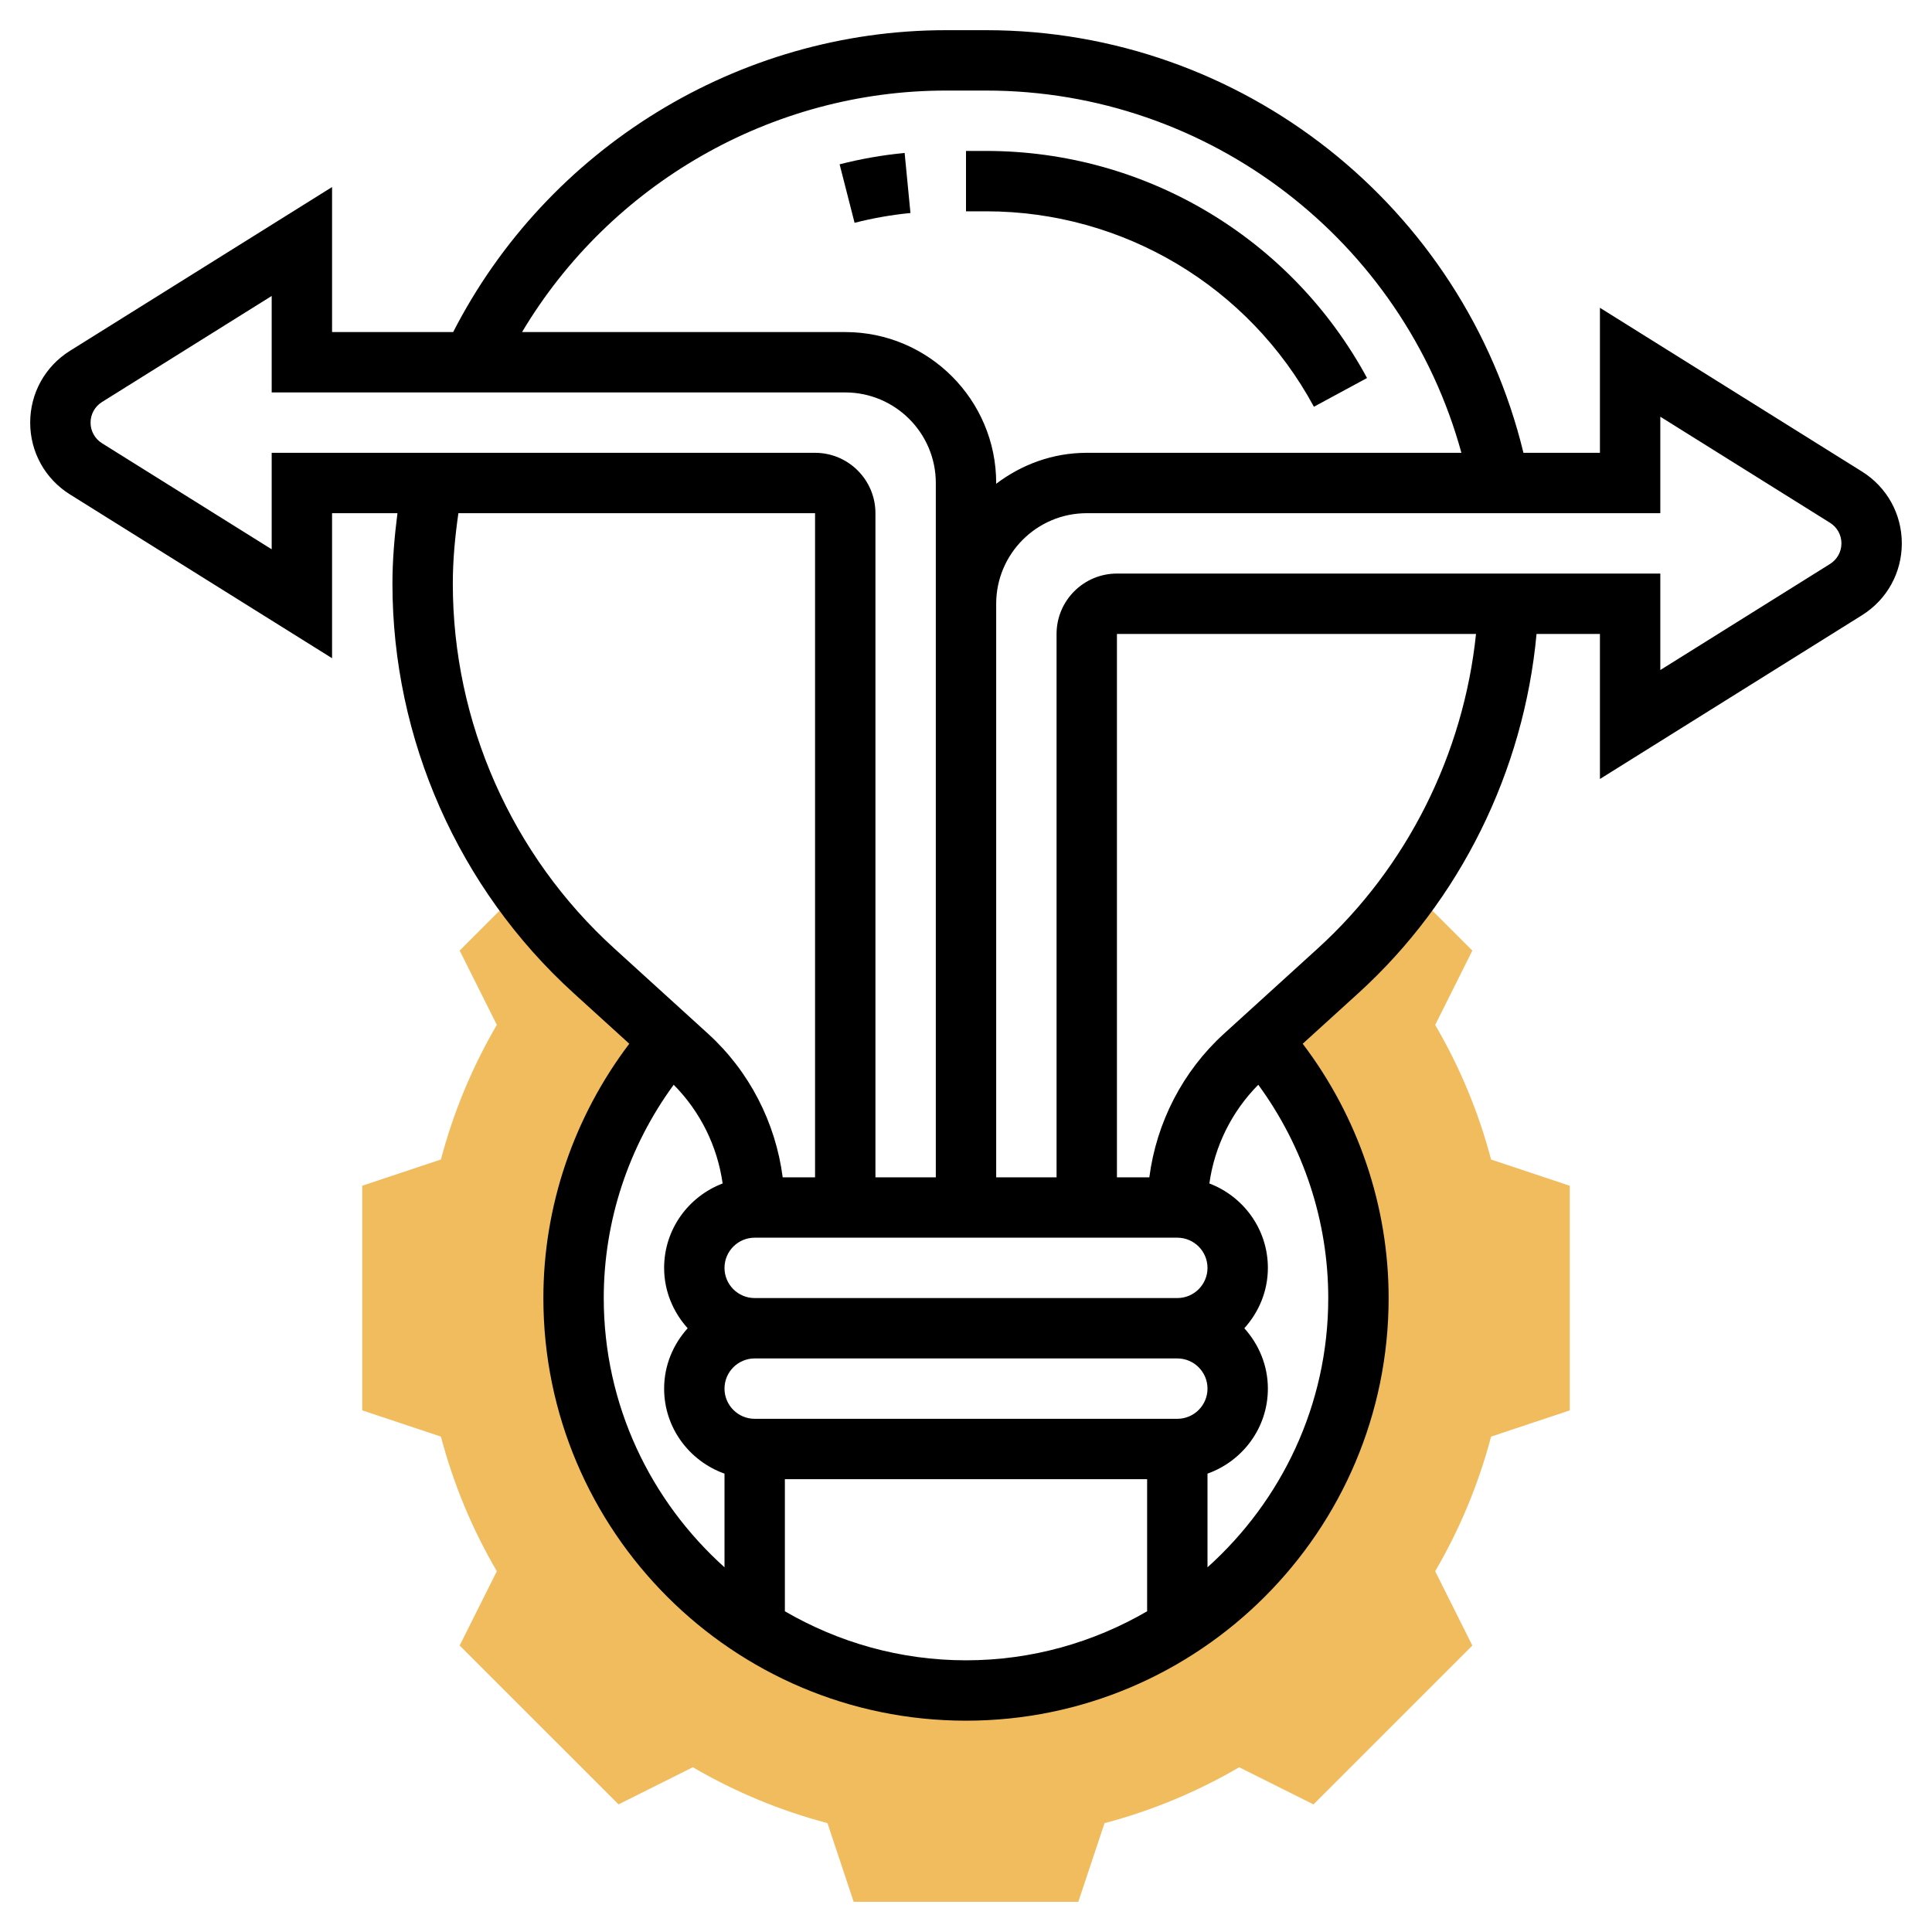
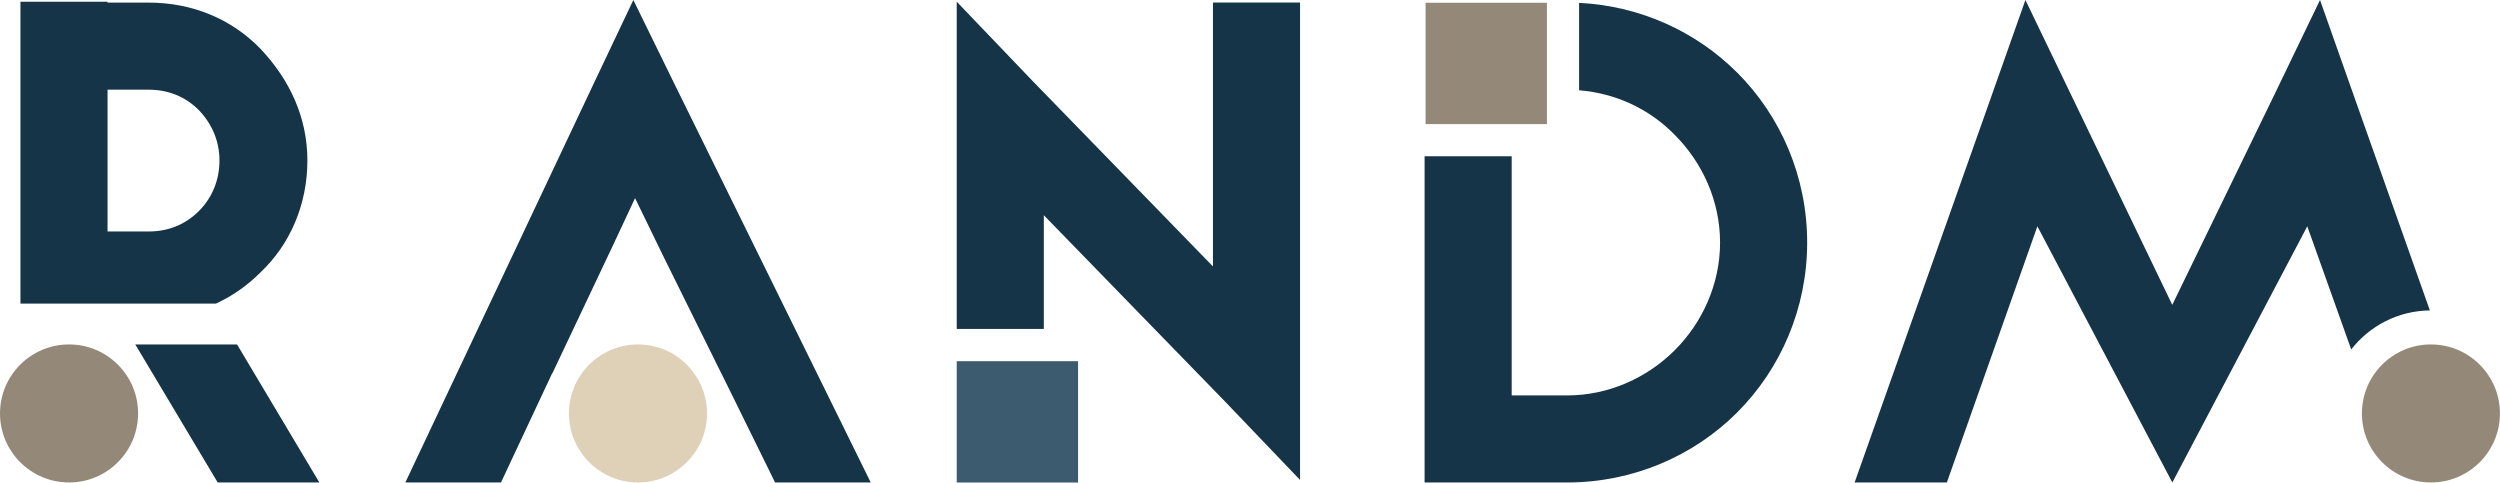
- <svg xmlns="http://www.w3.org/2000/svg" id="Layer_5" enable-background="new 0 0 64 64" height="512" viewBox="0 0 64 64" width="512">
+ <svg xmlns="http://www.w3.org/2000/svg" id="Layer_1" data-name="Layer 1" viewBox="0 0 453.5 87.52">
+   <defs>
+     <style>
+       .cls-1 {
+         fill: #dfd0b8;
+       }
+ 
+       .cls-2 {
+         fill: #153448;
+       }
+ 
+       .cls-3 {
+         fill: #948979;
+       }
+ 
+       .cls-4 {
+         fill: #3c5b6f;
+       }
+     </style>
+   </defs>
  <g>
    <g>
-       <g>
-         <path d="m49.394 38.411c-.411-1.561-1.032-3.057-1.852-4.46l1.231-2.461-2.041-2.041c-.702.976-1.502 1.888-2.406 2.709l-2.034 1.849-.354.644c1.902 2.26 3.062 5.164 3.062 8.349 0 7.18-5.82 13-13 13s-13-5.82-13-13c0-3.271 1.217-6.251 3.211-8.536l-2.537-2.307c-.904-.822-1.71-1.729-2.412-2.704l-2.035 2.036 1.231 2.461c-.819 1.403-1.44 2.899-1.852 4.46l-2.606.869v7.441l2.606.869c.411 1.561 1.032 3.057 1.852 4.46l-1.231 2.461 5.263 5.262 2.461-1.23c1.403.819 2.899 1.44 4.46 1.851l.868 2.607h7.441l.869-2.606c1.561-.411 3.057-1.032 4.46-1.851l2.461 1.23 5.263-5.262-1.231-2.461c.819-1.403 1.44-2.899 1.852-4.46l2.606-.869v-7.441z" fill="#f0bc5e" />
-       </g>
+       <polygon class="cls-2" points="24.54 62.48 39.49 87.52 57.93 87.52 43 62.48 24.54 62.48" />
+       <path class="cls-2" d="m39.19,55.07c2.91-1.37,5.55-3.15,8.05-5.65,5.42-5.11,8.52-12.39,8.52-20.29s-3.26-14.72-8.52-20.29C41.97,3.41,34.85.47,26.95.47h-7.44v-.16H3.71v54.76h35.48ZM19.51,16.27h7.44c3.56,0,6.66,1.24,9.14,3.72,2.48,2.63,3.72,5.73,3.72,9.14s-1.24,6.66-3.72,9.14c-2.48,2.48-5.58,3.72-9.14,3.72h-7.44v-25.72Z" />
    </g>
-     <g>
-       <path d="m43.525 13.474 1.76-.952c-2.512-4.64-7.346-7.522-12.618-7.522h-.667v2h.667c4.537 0 8.698 2.48 10.858 6.474z" />
-       <path d="m30.16 7.056-.193-1.99c-.726.07-1.45.197-2.154.377l.496 1.938c.604-.155 1.227-.264 1.851-.325z" />
-       <path d="m61.683 15.622-8.683-5.426v4.804h-2.534c-1.978-8.157-9.323-14-17.799-14h-1.334c-6.873 0-13.203 3.908-16.321 10h-4.012v-4.804l-8.683 5.426c-.825.516-1.317 1.405-1.317 2.378s.492 1.862 1.317 2.378l8.683 5.426v-4.804h2.166c-.098.773-.166 1.552-.166 2.333 0 5.154 2.188 10.099 6.001 13.565l1.845 1.677c-1.837 2.426-2.846 5.378-2.846 8.425 0 7.72 6.28 14 14 14s14-6.28 14-14c0-3.047-1.009-5.999-2.846-8.425l1.845-1.677c3.378-3.07 5.482-7.365 5.901-11.897h2.1v4.804l8.683-5.426c.825-.517 1.317-1.406 1.317-2.379s-.492-1.862-1.317-2.378zm-30.35-12.622h1.334c7.388 0 13.819 4.98 15.744 12h-12.411c-1.13 0-2.162.391-3 1.026v-.026c0-2.757-2.243-5-5-5h-10.706c2.921-4.903 8.264-8 14.039-8zm7.667 38c.552 0 1 .449 1 1s-.448 1-1 1h-14c-.552 0-1-.449-1-1s.448-1 1-1zm1 5c0 .551-.448 1-1 1h-14c-.552 0-1-.449-1-1s.448-1 1-1h14c.552 0 1 .449 1 1zm-31-31v3.196l-5.622-3.514c-.236-.148-.378-.403-.378-.682s.142-.534.378-.682l5.622-3.514v3.196h19c1.654 0 3 1.346 3 3v4 19h-2v-22c0-1.103-.897-2-2-2zm6 4.333c0-.782.074-1.561.185-2.333h11.815v22h-1.072c-.237-1.817-1.105-3.513-2.474-4.758l-3.106-2.825c-3.4-3.087-5.348-7.493-5.348-12.084zm5 23.667c0-2.545.818-5.017 2.317-7.066.881.888 1.448 2.037 1.621 3.27-1.13.43-1.938 1.517-1.938 2.796 0 .771.301 1.468.78 2-.48.532-.78 1.229-.78 2 0 1.302.839 2.402 2 2.816v3.103c-2.448-2.199-4-5.377-4-8.919zm6 10.376v-4.376h12v4.376c-1.767 1.026-3.813 1.624-6 1.624s-4.233-.598-6-1.624zm14-1.457v-3.103c1.161-.414 2-1.514 2-2.816 0-.771-.301-1.468-.78-2 .48-.532.78-1.229.78-2 0-1.279-.808-2.366-1.938-2.796.172-1.232.739-2.381 1.62-3.27 1.5 2.049 2.318 4.521 2.318 7.066 0 3.542-1.552 6.72-4 8.919zm3.653-20.501-3.106 2.824c-1.369 1.245-2.237 2.941-2.474 4.758h-1.073v-18h11.895c-.413 3.971-2.277 7.723-5.242 10.418zm16.969-12.736-5.622 3.514v-3.196h-18c-1.103 0-2 .897-2 2v18h-2v-19c0-1.654 1.346-3 3-3h19v-3.196l5.622 3.514c.236.148.378.403.378.682s-.142.534-.378.682z" />
-     </g>
+     <path class="cls-3" d="m0,75c0-6.92,5.61-12.52,12.53-12.52s12.52,5.61,12.52,12.52-5.61,12.52-12.52,12.52S0,81.92,0,75Z" />
+   </g>
+   <g>
+     <path class="cls-1" d="m103.21,75c0-6.92,5.61-12.52,12.52-12.52s12.52,5.61,12.52,12.52-5.61,12.52-12.52,12.52-12.52-5.61-12.52-12.52Z" />
+     <polygon class="cls-2" points="122.17 14.87 114.89 0 107.76 15.03 73.53 87.52 90.88 87.52 100.17 67.7 100.21 67.7 111.36 44.15 111.36 44.15 115.2 35.94 120.38 46.59 130.83 67.7 130.84 67.7 133.54 73.17 133.64 73.38 133.64 73.38 140.6 87.52 157.95 87.52 122.17 14.87" />
+   </g>
+   <g>
+     <polygon class="cls-2" points="189.35 59.67 189.35 39.04 222.04 72.65 235.83 87.06 235.83 67.7 235.83 .46 220.03 .46 220.03 48.33 187.34 14.72 173.55 .31 173.55 19.67 173.55 59.67 189.35 59.67" />
+     <rect class="cls-4" x="173.55" y="65.52" width="22.01" height="22.01" />
+   </g>
+   <g>
+     <path class="cls-2" d="m315.12,13.17c-7.42-7.42-17.58-12.11-28.67-12.65v15.86c6.74.53,12.88,3.48,17.36,8.1,4.96,4.96,8.21,11.93,8.21,19.52s-3.25,14.56-8.21,19.52c-4.96,4.96-11.93,8.21-19.52,8.21h-10.07V28.35h-15.8v59.17h25.87c11.93,0,22.93-4.8,30.83-12.7,7.9-7.9,12.7-18.9,12.7-30.83s-4.8-22.93-12.7-30.83Z" />
+     <rect class="cls-3" x="258.6" y=".5" width="22.01" height="22.01" />
+   </g>
+   <g>
+     <path class="cls-2" d="m440.78,56.31l-13.58-38.34-6.35-17.97-8.21,17.04-18.59,38.26-18.43-38.26-8.21-17.04-6.35,17.97-24.63,69.55h16.73l16.42-46.47,24.48,46.47,24.48-46.47,7.97,22.34c3.32-4.26,8.47-7.02,14.28-7.08Z" />
+     <path class="cls-3" d="m428.45,75c0-6.92,5.61-12.52,12.52-12.52s12.52,5.61,12.52,12.52-5.61,12.52-12.52,12.52-12.52-5.61-12.52-12.52Z" />
  </g>
</svg>
